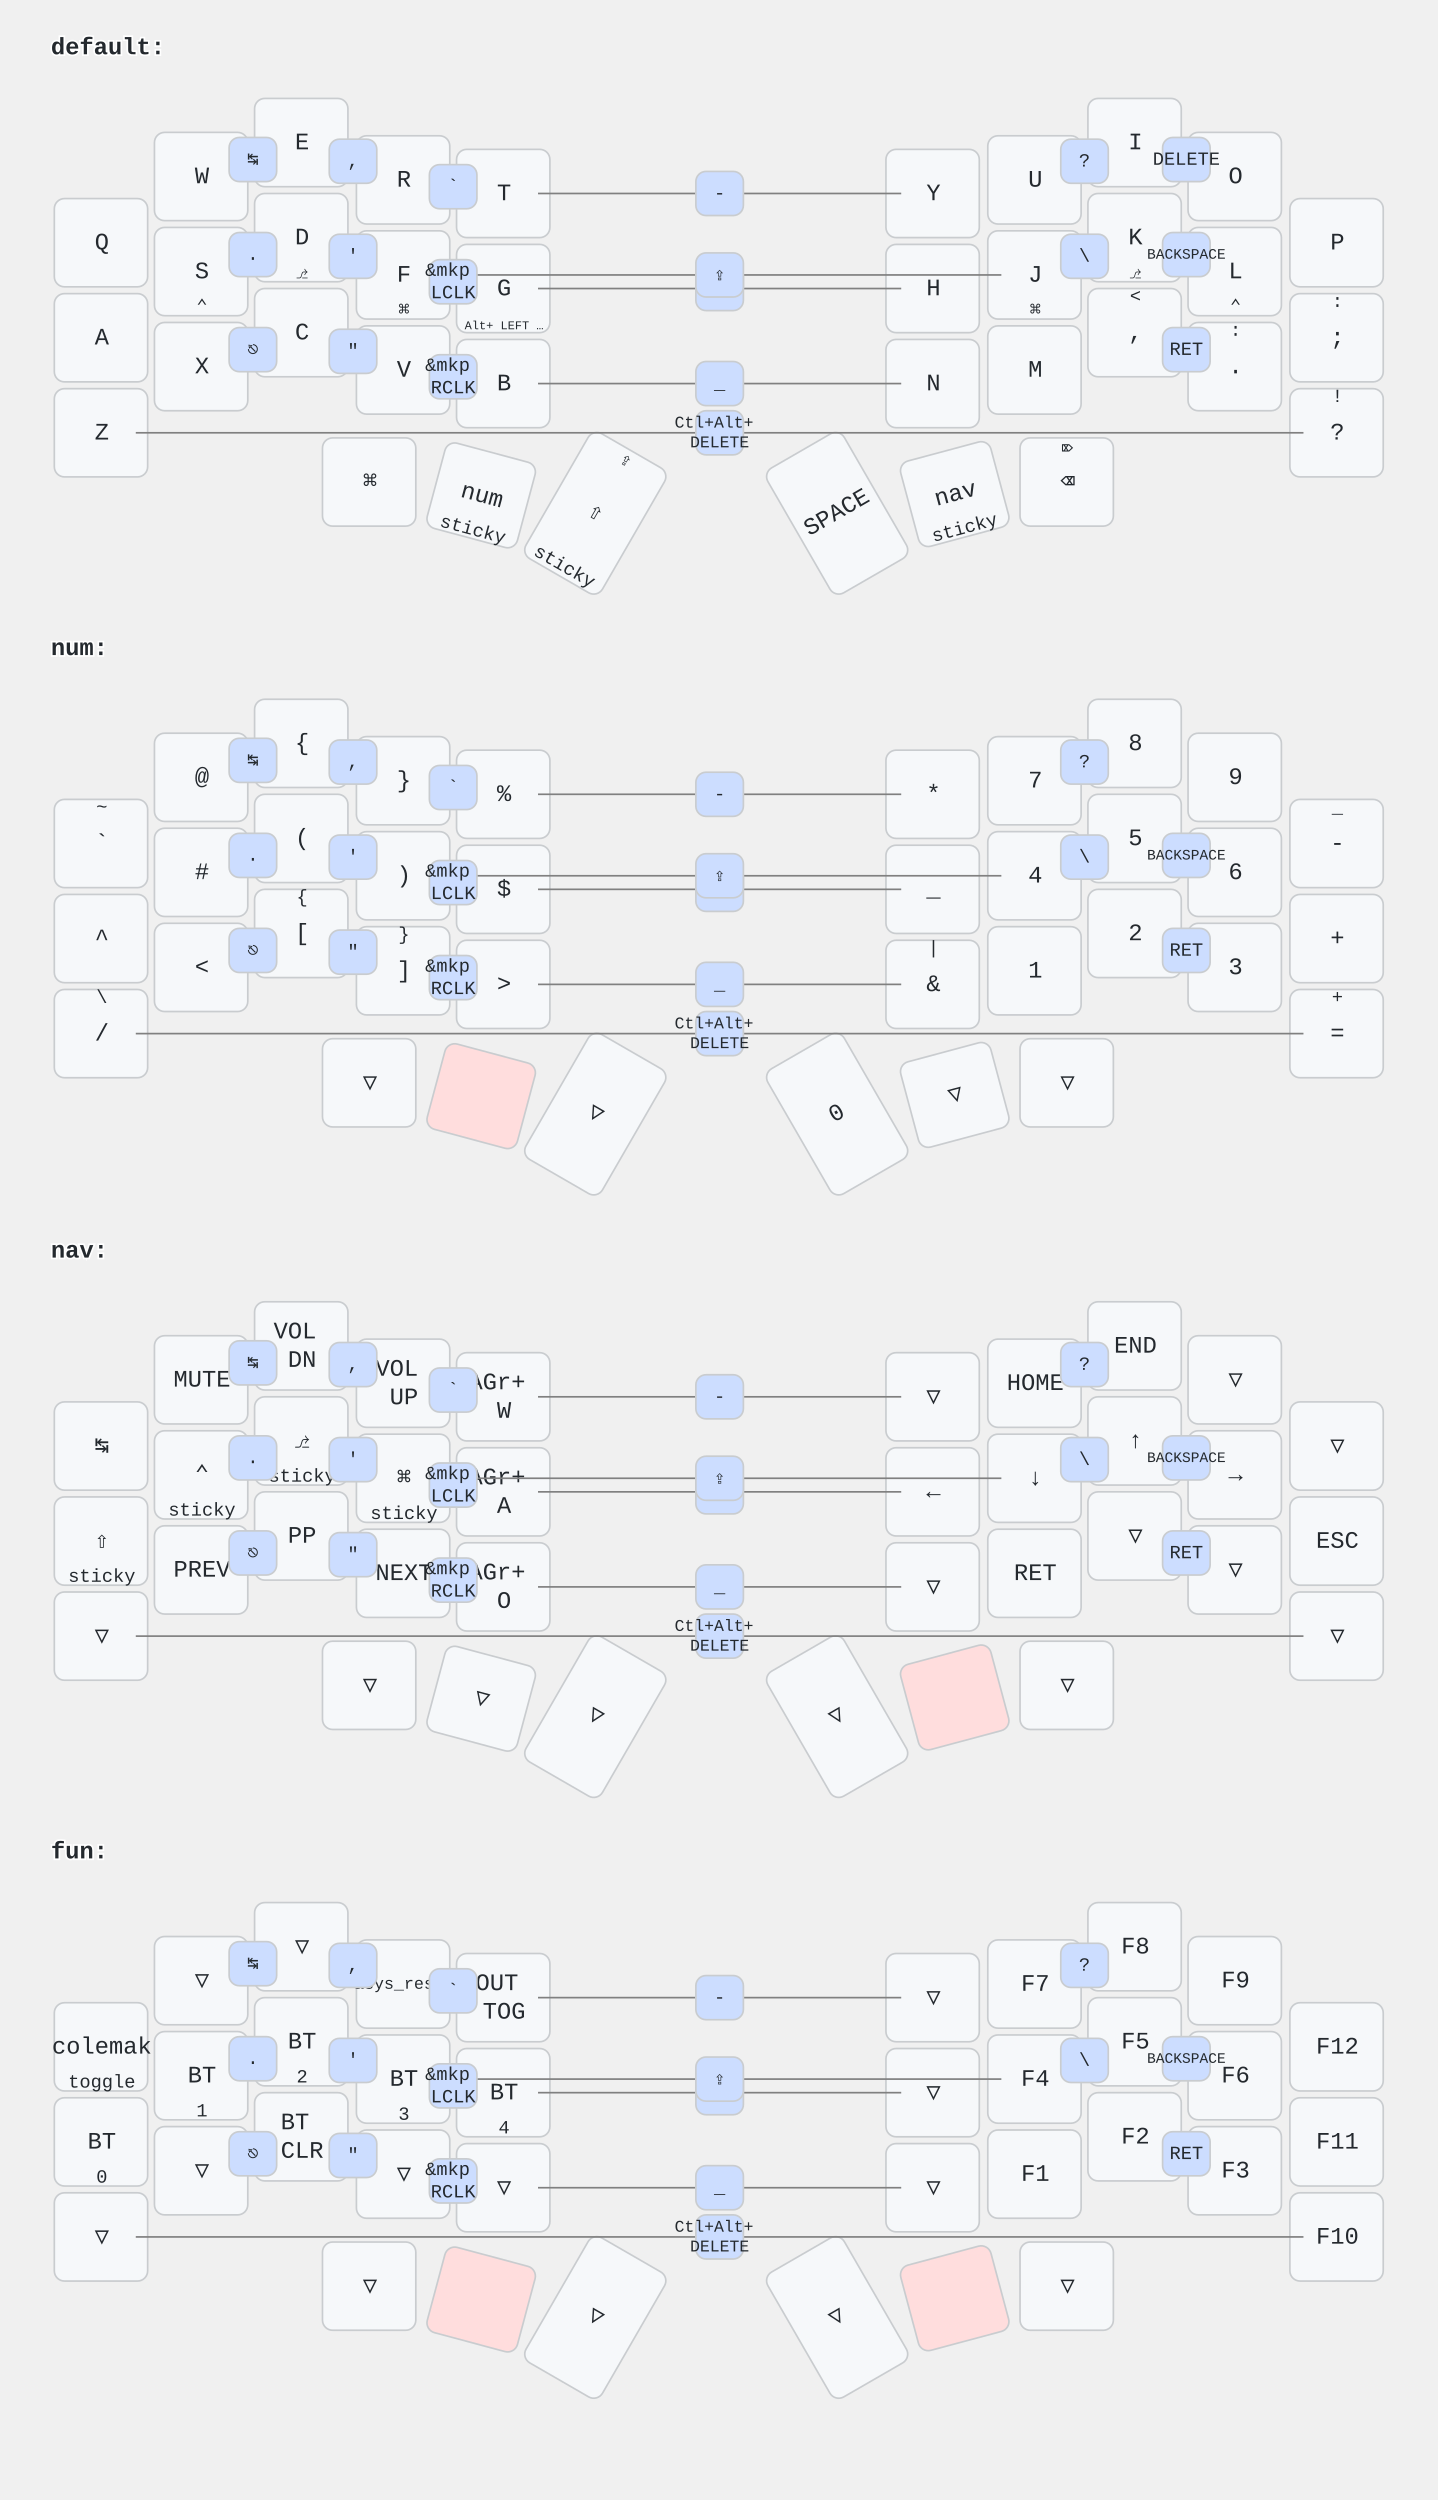
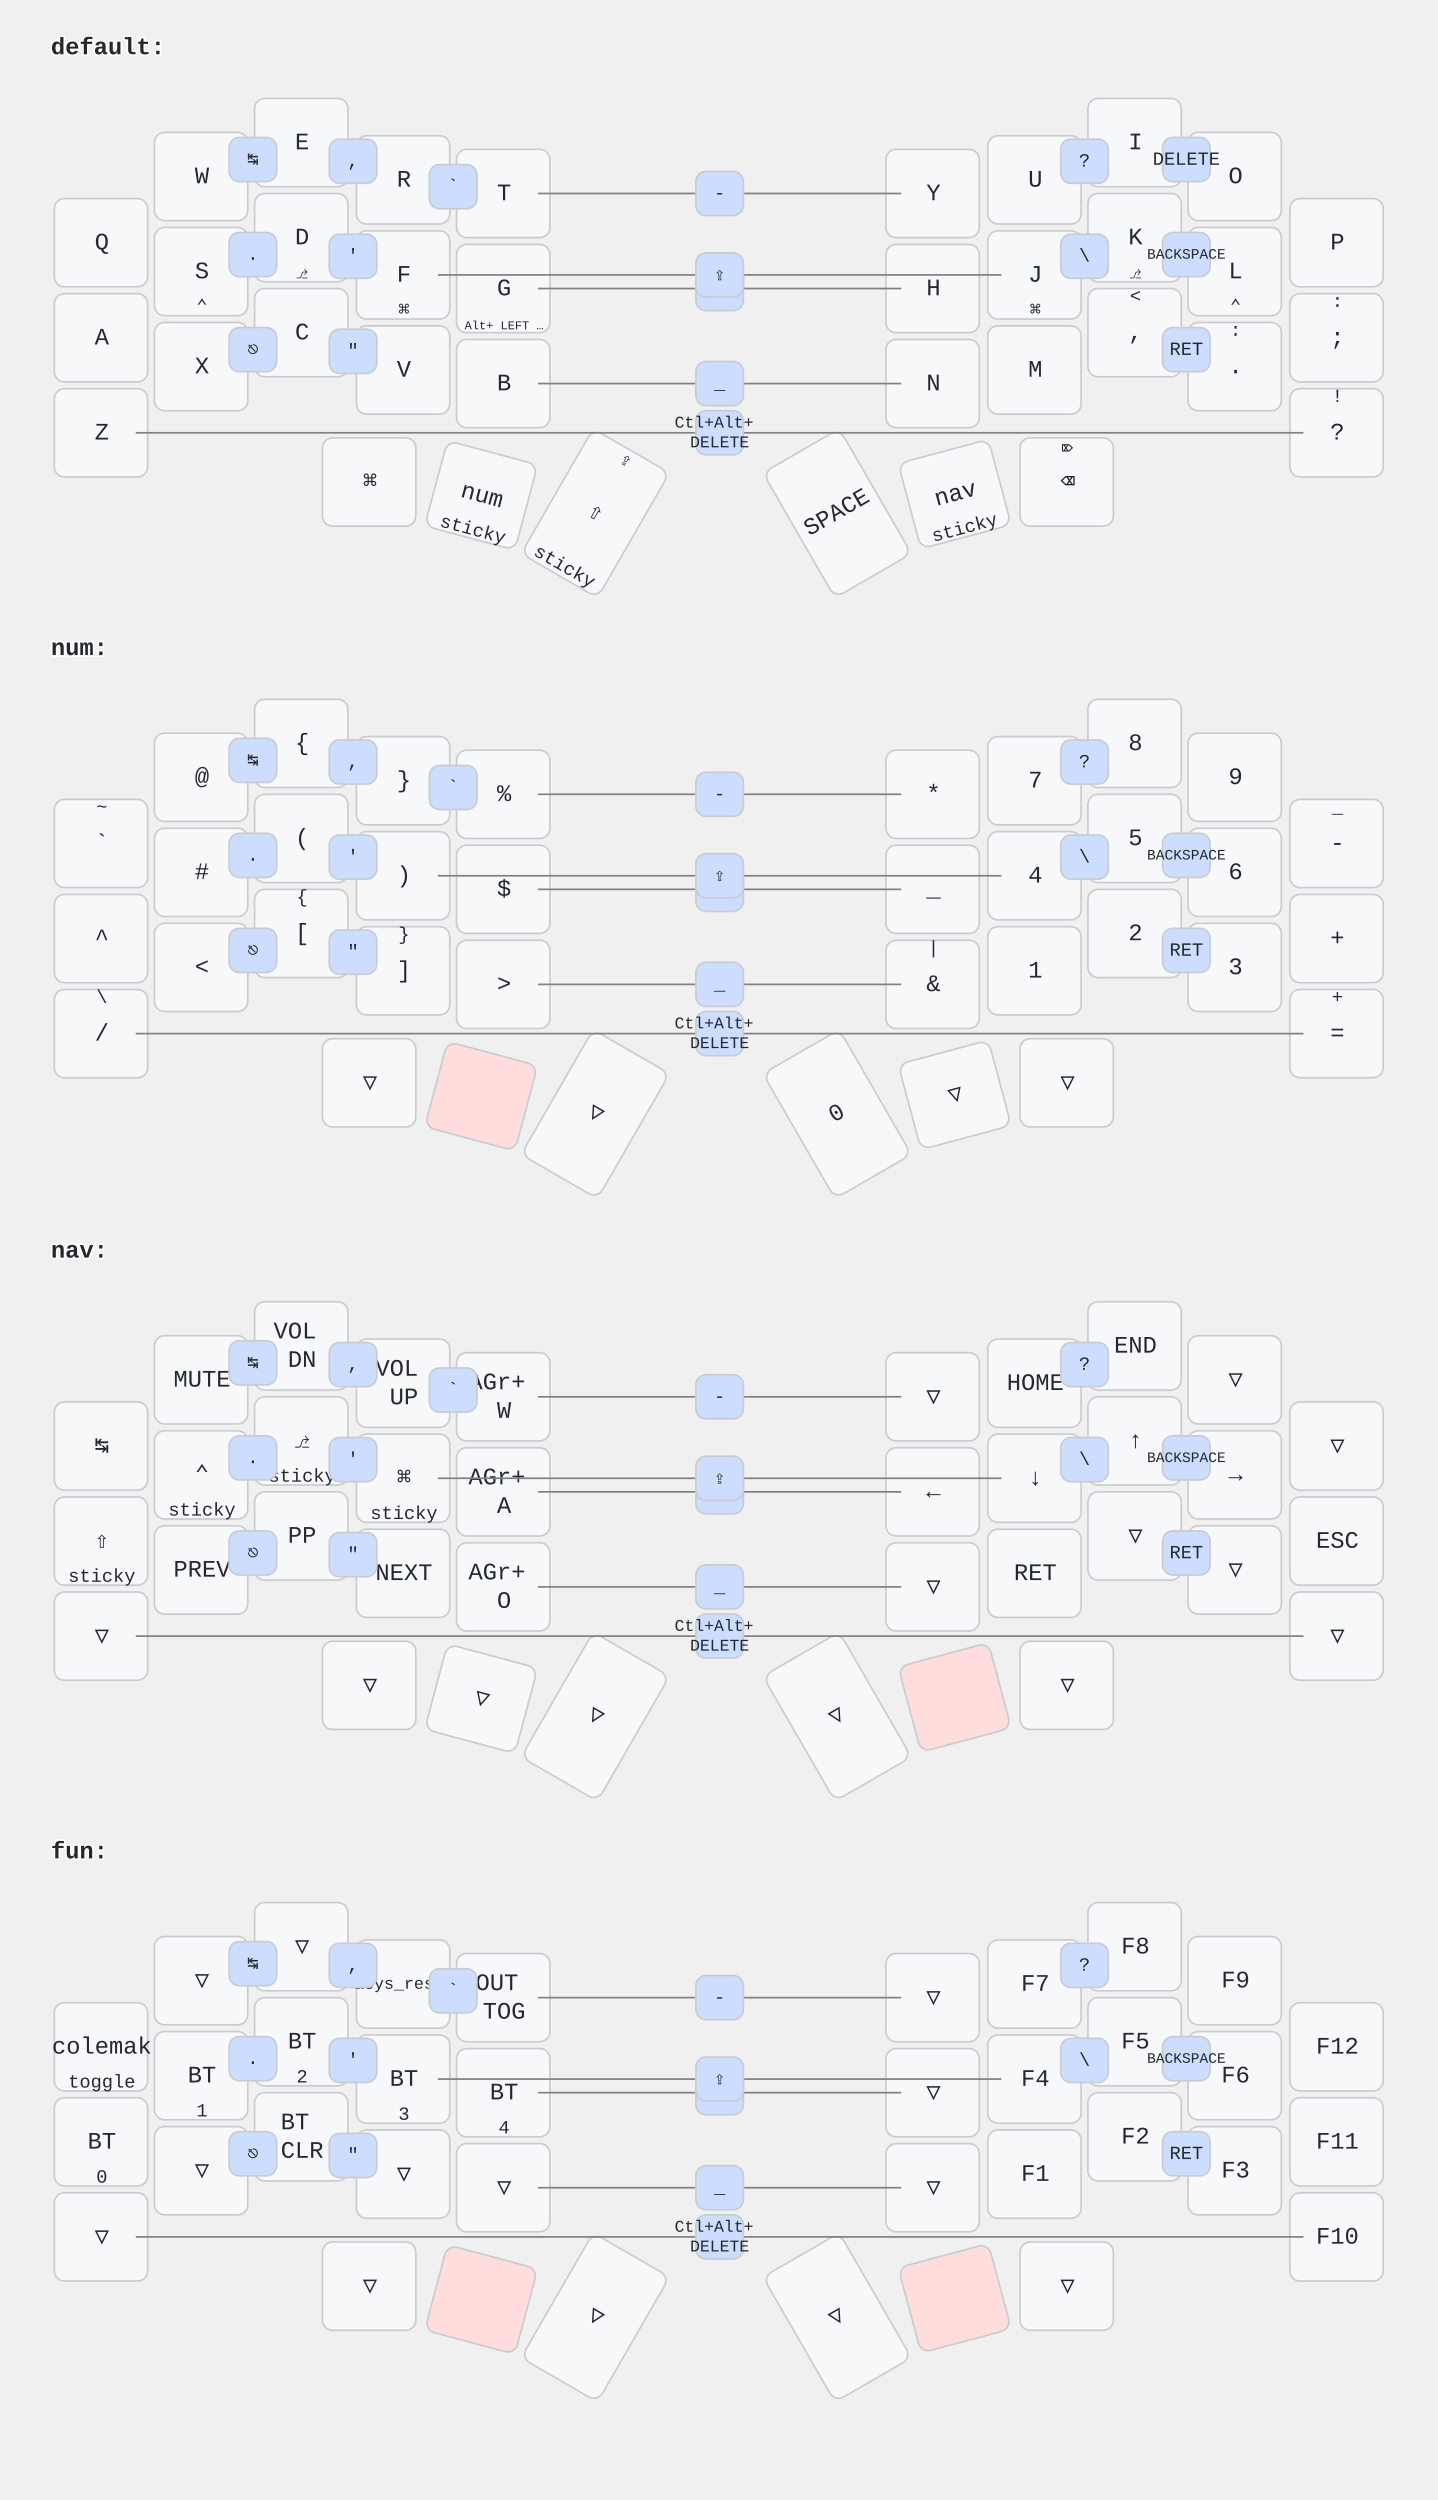
<svg xmlns="http://www.w3.org/2000/svg" width="847" height="1473" viewBox="0 0 847 1473" class="keymap">
  <style>/* font and background color specifications */
svg {
    font-family: SFMono-Regular,Consolas,Liberation Mono,Menlo,monospace;
    font-size: 14px;
    font-kerning: normal;
    text-rendering: optimizeLegibility;
    fill: #24292e;
}

/* default key styling */
rect {
    fill: #f6f8fa;
    stroke: #c9cccf;
    stroke-width: 1;
}

/* color accent for combo boxes */
rect.combo {
    fill: #cdf;
}

/* color accent for held keys */
rect.held, rect.combo.held {
    fill: #fdd;
}

/* color accent for ghost (optional) keys */
rect.ghost, rect.combo.ghost {
    fill: #ddd;
}

text {
    text-anchor: middle;
    dominant-baseline: middle;
}

/* styling for layer labels */
text.label {
    font-weight: bold;
    text-anchor: start;
    stroke: white;
    stroke-width: 2;
    paint-order: stroke;
}

/* styling for combo tap, and key hold/shifted label text */
text.combo, text.hold, text.shifted {
    font-size: 11px;
}

text.hold {
    text-anchor: middle;
    dominant-baseline: auto;
}

text.shifted {
    text-anchor: middle;
    dominant-baseline: hanging;
}

/* styling for hold/shifted label text in combo box */
text.combo.hold, text.combo.shifted {
    font-size: 8px;
}

/* styling for combo dendrons */
path {
    stroke-width: 1;
    stroke: gray;
    fill: none;
}
</style>
  <g transform="translate(30, 0)" class="layer-default">
    <text x="0" y="28" class="label">default:</text>
    <g transform="translate(0, 56)">
      <g transform="translate(30, 87)" class="key keypos-0">
        <rect rx="6" ry="6" x="-28" y="-26" width="55" height="52" class="key" />
        <text x="0" y="0" class="key tap">Q</text>
      </g>
      <g transform="translate(89, 48)" class="key keypos-1">
        <rect rx="6" ry="6" x="-28" y="-26" width="55" height="52" class="key" />
        <text x="0" y="0" class="key tap">W</text>
      </g>
      <g transform="translate(148, 28)" class="key keypos-2">
        <rect rx="6" ry="6" x="-28" y="-26" width="55" height="52" class="key" />
        <text x="0" y="0" class="key tap">E</text>
      </g>
      <g transform="translate(208, 50)" class="key keypos-3">
        <rect rx="6" ry="6" x="-28" y="-26" width="55" height="52" class="key" />
        <text x="0" y="0" class="key tap">R</text>
      </g>
      <g transform="translate(267, 58)" class="key keypos-4">
        <rect rx="6" ry="6" x="-28" y="-26" width="55" height="52" class="key" />
        <text x="0" y="0" class="key tap">T</text>
      </g>
      <g transform="translate(520, 58)" class="key keypos-5">
        <rect rx="6" ry="6" x="-28" y="-26" width="55" height="52" class="key" />
        <text x="0" y="0" class="key tap">Y</text>
      </g>
      <g transform="translate(580, 50)" class="key keypos-6">
        <rect rx="6" ry="6" x="-28" y="-26" width="55" height="52" class="key" />
        <text x="0" y="0" class="key tap">U</text>
      </g>
      <g transform="translate(639, 28)" class="key keypos-7">
        <rect rx="6" ry="6" x="-28" y="-26" width="55" height="52" class="key" />
        <text x="0" y="0" class="key tap">I</text>
      </g>
      <g transform="translate(698, 48)" class="key keypos-8">
        <rect rx="6" ry="6" x="-28" y="-26" width="55" height="52" class="key" />
        <text x="0" y="0" class="key tap">O</text>
      </g>
      <g transform="translate(758, 87)" class="key keypos-9">
        <rect rx="6" ry="6" x="-28" y="-26" width="55" height="52" class="key" />
        <text x="0" y="0" class="key tap">P</text>
      </g>
      <g transform="translate(30, 143)" class="key keypos-10">
        <rect rx="6" ry="6" x="-28" y="-26" width="55" height="52" class="key" />
        <text x="0" y="0" class="key tap">A</text>
      </g>
      <g transform="translate(89, 104)" class="key keypos-11">
        <rect rx="6" ry="6" x="-28" y="-26" width="55" height="52" class="key" />
        <text x="0" y="0" class="key tap">S</text>
        <text x="0" y="24" class="key hold">⌃</text>
      </g>
      <g transform="translate(148, 84)" class="key keypos-12">
        <rect rx="6" ry="6" x="-28" y="-26" width="55" height="52" class="key" />
        <text x="0" y="0" class="key tap">D</text>
        <text x="0" y="24" class="key hold">⎇</text>
      </g>
      <g transform="translate(208, 106)" class="key keypos-13">
        <rect rx="6" ry="6" x="-28" y="-26" width="55" height="52" class="key" />
        <text x="0" y="0" class="key tap">F</text>
        <text x="0" y="24" class="key hold">⌘</text>
      </g>
      <g transform="translate(267, 114)" class="key keypos-14">
        <rect rx="6" ry="6" x="-28" y="-26" width="55" height="52" class="key" />
        <text x="0" y="0" class="key tap">G</text>
        <text x="0" y="24" class="key hold">
          <tspan style="font-size: 64%">Alt+ LEFT …</tspan>
        </text>
      </g>
      <g transform="translate(520, 114)" class="key keypos-15">
        <rect rx="6" ry="6" x="-28" y="-26" width="55" height="52" class="key" />
        <text x="0" y="0" class="key tap">H</text>
      </g>
      <g transform="translate(580, 106)" class="key keypos-16">
        <rect rx="6" ry="6" x="-28" y="-26" width="55" height="52" class="key" />
        <text x="0" y="0" class="key tap">J</text>
        <text x="0" y="24" class="key hold">⌘</text>
      </g>
      <g transform="translate(639, 84)" class="key keypos-17">
        <rect rx="6" ry="6" x="-28" y="-26" width="55" height="52" class="key" />
        <text x="0" y="0" class="key tap">K</text>
        <text x="0" y="24" class="key hold">⎇</text>
      </g>
      <g transform="translate(698, 104)" class="key keypos-18">
        <rect rx="6" ry="6" x="-28" y="-26" width="55" height="52" class="key" />
        <text x="0" y="0" class="key tap">L</text>
        <text x="0" y="24" class="key hold">⌃</text>
      </g>
      <g transform="translate(758, 143)" class="key keypos-19">
        <rect rx="6" ry="6" x="-28" y="-26" width="55" height="52" class="key" />
        <text x="0" y="0" class="key tap">;</text>
        <text x="0" y="-24" class="key shifted">:</text>
      </g>
      <g transform="translate(30, 199)" class="key keypos-20">
        <rect rx="6" ry="6" x="-28" y="-26" width="55" height="52" class="key" />
        <text x="0" y="0" class="key tap">Z</text>
      </g>
      <g transform="translate(89, 160)" class="key keypos-21">
        <rect rx="6" ry="6" x="-28" y="-26" width="55" height="52" class="key" />
        <text x="0" y="0" class="key tap">X</text>
      </g>
      <g transform="translate(148, 140)" class="key keypos-22">
        <rect rx="6" ry="6" x="-28" y="-26" width="55" height="52" class="key" />
        <text x="0" y="0" class="key tap">C</text>
      </g>
      <g transform="translate(208, 162)" class="key keypos-23">
        <rect rx="6" ry="6" x="-28" y="-26" width="55" height="52" class="key" />
        <text x="0" y="0" class="key tap">V</text>
      </g>
      <g transform="translate(267, 170)" class="key keypos-24">
        <rect rx="6" ry="6" x="-28" y="-26" width="55" height="52" class="key" />
        <text x="0" y="0" class="key tap">B</text>
      </g>
      <g transform="translate(520, 170)" class="key keypos-25">
        <rect rx="6" ry="6" x="-28" y="-26" width="55" height="52" class="key" />
        <text x="0" y="0" class="key tap">N</text>
      </g>
      <g transform="translate(580, 162)" class="key keypos-26">
        <rect rx="6" ry="6" x="-28" y="-26" width="55" height="52" class="key" />
        <text x="0" y="0" class="key tap">M</text>
      </g>
      <g transform="translate(639, 140)" class="key keypos-27">
        <rect rx="6" ry="6" x="-28" y="-26" width="55" height="52" class="key" />
        <text x="0" y="0" class="key tap">,</text>
        <text x="0" y="-24" class="key shifted">&lt;</text>
      </g>
      <g transform="translate(698, 160)" class="key keypos-28">
        <rect rx="6" ry="6" x="-28" y="-26" width="55" height="52" class="key" />
        <text x="0" y="0" class="key tap">.</text>
        <text x="0" y="-24" class="key shifted">:</text>
      </g>
      <g transform="translate(758, 199)" class="key keypos-29">
        <rect rx="6" ry="6" x="-28" y="-26" width="55" height="52" class="key" />
        <text x="0" y="0" class="key tap">?</text>
        <text x="0" y="-24" class="key shifted">!</text>
      </g>
      <g transform="translate(188, 228)" class="key keypos-30">
        <rect rx="6" ry="6" x="-28" y="-26" width="55" height="52" class="key" />
        <text x="0" y="0" class="key tap">⌘</text>
      </g>
      <g transform="translate(254, 236) rotate(15.0)" class="key keypos-31">
        <rect rx="6" ry="6" x="-28" y="-26" width="55" height="52" class="key" />
        <text x="0" y="0" class="key tap">num</text>
        <text x="0" y="24" class="key hold">sticky</text>
      </g>
      <g transform="translate(321, 246) rotate(30.0)" class="key keypos-32">
        <rect rx="6" ry="6" x="-26" y="-42" width="52" height="85" class="key" />
        <text x="0" y="0" class="key tap">⇧</text>
        <text x="0" y="40" class="key hold">sticky</text>
        <text x="0" y="-40" class="key shifted">⇪</text>
      </g>
      <g transform="translate(463, 246) rotate(-30.0)" class="key keypos-33">
        <rect rx="6" ry="6" x="-26" y="-42" width="52" height="85" class="key" />
        <text x="0" y="0" class="key tap">SPACE</text>
      </g>
      <g transform="translate(533, 235) rotate(-15.0)" class="key keypos-34">
        <rect rx="6" ry="6" x="-28" y="-26" width="55" height="52" class="key" />
        <text x="0" y="0" class="key tap">nav</text>
        <text x="0" y="24" class="key hold">sticky</text>
      </g>
      <g transform="translate(599, 228)" class="key keypos-35">
        <rect rx="6" ry="6" x="-28" y="-26" width="55" height="52" class="key" />
        <text x="0" y="0" class="key tap">⌫</text>
        <text x="0" y="-24" class="key shifted">⌦</text>
      </g>
      <g class="combo combopos-0">
        <rect rx="6" ry="6" x="655" y="137" width="28" height="26" class="combo" />
        <text x="669" y="150" class="combo tap">RET</text>
      </g>
      <g class="combo combopos-1">
        <rect rx="6" ry="6" x="655" y="81" width="28" height="26" class="combo" />
        <text x="669" y="94" class="combo tap">
          <tspan style="font-size: 78%">BACKSPACE</tspan>
        </text>
      </g>
      <g class="combo combopos-2">
        <rect rx="6" ry="6" x="655" y="25" width="28" height="26" class="combo" />
        <text x="669" y="38" class="combo tap">DELETE</text>
      </g>
      <g class="combo combopos-3">
        <rect rx="6" ry="6" x="105" y="137" width="28" height="26" class="combo" />
        <text x="119" y="150" class="combo tap">⎋</text>
      </g>
      <g class="combo combopos-4">
        <rect rx="6" ry="6" x="595" y="26" width="28" height="26" class="combo" />
        <text x="609" y="39" class="combo tap">?</text>
      </g>
      <g class="combo combopos-5">
        <rect rx="6" ry="6" x="164" y="26" width="28" height="26" class="combo" />
        <text x="178" y="39" class="combo tap">,</text>
      </g>
      <g class="combo combopos-6">
        <rect rx="6" ry="6" x="164" y="82" width="28" height="26" class="combo" />
        <text x="178" y="95" class="combo tap">'</text>
      </g>
      <g class="combo combopos-7">
        <rect rx="6" ry="6" x="164" y="138" width="28" height="26" class="combo" />
        <text x="178" y="151" class="combo tap">"</text>
      </g>
      <g class="combo combopos-8">
        <rect rx="6" ry="6" x="595" y="82" width="28" height="26" class="combo" />
        <text x="609" y="95" class="combo tap">\</text>
      </g>
      <g class="combo combopos-9">
        <path d="M394,199 l-344,0" class="combo" />
        <path d="M394,199 l344,0" class="combo" />
        <rect rx="6" ry="6" x="380" y="186" width="28" height="26" class="combo" />
        <text x="394" y="199" class="combo tap">
          <tspan x="394" dy="-0.6em" style="font-size: 88%">Ctl+Alt+</tspan>
          <tspan x="394" dy="1.2em" style="font-size: 88%">DELETE</tspan>
        </text>
      </g>
      <g class="combo combopos-10">
        <path d="M394,58 l-107,0" class="combo" />
        <path d="M394,58 l107,0" class="combo" />
        <rect rx="6" ry="6" x="380" y="45" width="28" height="26" class="combo" />
        <text x="394" y="58" class="combo tap">-</text>
      </g>
      <g class="combo combopos-11">
        <path d="M394,114 l-107,0" class="combo" />
        <path d="M394,114 l107,0" class="combo" />
        <rect rx="6" ry="6" x="380" y="101" width="28" height="26" class="combo" />
        <text x="394" y="114" class="combo tap">=</text>
      </g>
      <g class="combo combopos-12">
        <path d="M394,170 l-107,0" class="combo" />
        <path d="M394,170 l107,0" class="combo" />
        <rect rx="6" ry="6" x="380" y="157" width="28" height="26" class="combo" />
        <text x="394" y="170" class="combo tap">_</text>
      </g>
      <g class="combo combopos-13">
        <path d="M394,106 l-166,0" class="combo" />
        <path d="M394,106 l166,0" class="combo" />
        <rect rx="6" ry="6" x="380" y="93" width="28" height="26" class="combo" />
        <text x="394" y="106" class="combo tap">⇪</text>
      </g>
      <g class="combo combopos-14">
        <rect rx="6" ry="6" x="105" y="25" width="28" height="26" class="combo" />
        <text x="119" y="38" class="combo tap">↹</text>
      </g>
      <g class="combo combopos-15">
        <rect rx="6" ry="6" x="105" y="81" width="28" height="26" class="combo" />
        <text x="119" y="94" class="combo tap">.</text>
      </g>
      <g class="combo combopos-16">
        <rect rx="6" ry="6" x="223" y="41" width="28" height="26" class="combo" />
        <text x="237" y="54" class="combo tap">`</text>
      </g>
-       <g class="combo combopos-17">
-         <rect rx="6" ry="6" x="223" y="97" width="28" height="26" class="combo" />
-         <text x="237" y="110" class="combo tap">
-           <tspan x="237" dy="-0.6em">&amp;mkp</tspan>
-           <tspan x="237" dy="1.2em">LCLK</tspan>
-         </text>
-       </g>
-       <g class="combo combopos-18">
-         <rect rx="6" ry="6" x="223" y="153" width="28" height="26" class="combo" />
-         <text x="237" y="166" class="combo tap">
-           <tspan x="237" dy="-0.6em">&amp;mkp</tspan>
-           <tspan x="237" dy="1.2em">RCLK</tspan>
-         </text>
-       </g>
    </g>
  </g>
  <g transform="translate(30, 354)" class="layer-num">
    <text x="0" y="28" class="label">num:</text>
    <g transform="translate(0, 56)">
      <g transform="translate(30, 87)" class="key keypos-0">
        <rect rx="6" ry="6" x="-28" y="-26" width="55" height="52" class="key" />
        <text x="0" y="0" class="key tap">`</text>
        <text x="0" y="-24" class="key shifted">~</text>
      </g>
      <g transform="translate(89, 48)" class="key keypos-1">
        <rect rx="6" ry="6" x="-28" y="-26" width="55" height="52" class="key" />
        <text x="0" y="0" class="key tap">@</text>
      </g>
      <g transform="translate(148, 28)" class="key keypos-2">
        <rect rx="6" ry="6" x="-28" y="-26" width="55" height="52" class="key" />
        <text x="0" y="0" class="key tap">{</text>
      </g>
      <g transform="translate(208, 50)" class="key keypos-3">
        <rect rx="6" ry="6" x="-28" y="-26" width="55" height="52" class="key" />
        <text x="0" y="0" class="key tap">}</text>
      </g>
      <g transform="translate(267, 58)" class="key keypos-4">
        <rect rx="6" ry="6" x="-28" y="-26" width="55" height="52" class="key" />
        <text x="0" y="0" class="key tap">%</text>
      </g>
      <g transform="translate(520, 58)" class="key keypos-5">
        <rect rx="6" ry="6" x="-28" y="-26" width="55" height="52" class="key" />
        <text x="0" y="0" class="key tap">*</text>
      </g>
      <g transform="translate(580, 50)" class="key keypos-6">
        <rect rx="6" ry="6" x="-28" y="-26" width="55" height="52" class="key" />
        <text x="0" y="0" class="key tap">7</text>
      </g>
      <g transform="translate(639, 28)" class="key keypos-7">
        <rect rx="6" ry="6" x="-28" y="-26" width="55" height="52" class="key" />
        <text x="0" y="0" class="key tap">8</text>
      </g>
      <g transform="translate(698, 48)" class="key keypos-8">
        <rect rx="6" ry="6" x="-28" y="-26" width="55" height="52" class="key" />
        <text x="0" y="0" class="key tap">9</text>
      </g>
      <g transform="translate(758, 87)" class="key keypos-9">
        <rect rx="6" ry="6" x="-28" y="-26" width="55" height="52" class="key" />
        <text x="0" y="0" class="key tap">-</text>
        <text x="0" y="-24" class="key shifted">_</text>
      </g>
      <g transform="translate(30, 143)" class="key keypos-10">
        <rect rx="6" ry="6" x="-28" y="-26" width="55" height="52" class="key" />
        <text x="0" y="0" class="key tap">^</text>
      </g>
      <g transform="translate(89, 104)" class="key keypos-11">
        <rect rx="6" ry="6" x="-28" y="-26" width="55" height="52" class="key" />
        <text x="0" y="0" class="key tap">#</text>
      </g>
      <g transform="translate(148, 84)" class="key keypos-12">
        <rect rx="6" ry="6" x="-28" y="-26" width="55" height="52" class="key" />
        <text x="0" y="0" class="key tap">(</text>
      </g>
      <g transform="translate(208, 106)" class="key keypos-13">
        <rect rx="6" ry="6" x="-28" y="-26" width="55" height="52" class="key" />
        <text x="0" y="0" class="key tap">)</text>
      </g>
      <g transform="translate(267, 114)" class="key keypos-14">
        <rect rx="6" ry="6" x="-28" y="-26" width="55" height="52" class="key" />
        <text x="0" y="0" class="key tap">$</text>
      </g>
      <g transform="translate(520, 114)" class="key keypos-15">
        <rect rx="6" ry="6" x="-28" y="-26" width="55" height="52" class="key" />
        <text x="0" y="0" class="key tap">_</text>
      </g>
      <g transform="translate(580, 106)" class="key keypos-16">
        <rect rx="6" ry="6" x="-28" y="-26" width="55" height="52" class="key" />
        <text x="0" y="0" class="key tap">4</text>
      </g>
      <g transform="translate(639, 84)" class="key keypos-17">
        <rect rx="6" ry="6" x="-28" y="-26" width="55" height="52" class="key" />
        <text x="0" y="0" class="key tap">5</text>
      </g>
      <g transform="translate(698, 104)" class="key keypos-18">
        <rect rx="6" ry="6" x="-28" y="-26" width="55" height="52" class="key" />
        <text x="0" y="0" class="key tap">6</text>
      </g>
      <g transform="translate(758, 143)" class="key keypos-19">
        <rect rx="6" ry="6" x="-28" y="-26" width="55" height="52" class="key" />
        <text x="0" y="0" class="key tap">+</text>
      </g>
      <g transform="translate(30, 199)" class="key keypos-20">
        <rect rx="6" ry="6" x="-28" y="-26" width="55" height="52" class="key" />
        <text x="0" y="0" class="key tap">/</text>
        <text x="0" y="-24" class="key shifted">\</text>
      </g>
      <g transform="translate(89, 160)" class="key keypos-21">
        <rect rx="6" ry="6" x="-28" y="-26" width="55" height="52" class="key" />
        <text x="0" y="0" class="key tap">&lt;</text>
      </g>
      <g transform="translate(148, 140)" class="key keypos-22">
        <rect rx="6" ry="6" x="-28" y="-26" width="55" height="52" class="key" />
        <text x="0" y="0" class="key tap">[</text>
        <text x="0" y="-24" class="key shifted">{</text>
      </g>
      <g transform="translate(208, 162)" class="key keypos-23">
        <rect rx="6" ry="6" x="-28" y="-26" width="55" height="52" class="key" />
        <text x="0" y="0" class="key tap">]</text>
        <text x="0" y="-24" class="key shifted">}</text>
      </g>
      <g transform="translate(267, 170)" class="key keypos-24">
        <rect rx="6" ry="6" x="-28" y="-26" width="55" height="52" class="key" />
        <text x="0" y="0" class="key tap">&gt;</text>
      </g>
      <g transform="translate(520, 170)" class="key keypos-25">
        <rect rx="6" ry="6" x="-28" y="-26" width="55" height="52" class="key" />
        <text x="0" y="0" class="key tap">&amp;</text>
        <text x="0" y="-24" class="key shifted">|</text>
      </g>
      <g transform="translate(580, 162)" class="key keypos-26">
        <rect rx="6" ry="6" x="-28" y="-26" width="55" height="52" class="key" />
        <text x="0" y="0" class="key tap">1</text>
      </g>
      <g transform="translate(639, 140)" class="key keypos-27">
        <rect rx="6" ry="6" x="-28" y="-26" width="55" height="52" class="key" />
        <text x="0" y="0" class="key tap">2</text>
      </g>
      <g transform="translate(698, 160)" class="key keypos-28">
        <rect rx="6" ry="6" x="-28" y="-26" width="55" height="52" class="key" />
        <text x="0" y="0" class="key tap">3</text>
      </g>
      <g transform="translate(758, 199)" class="key keypos-29">
        <rect rx="6" ry="6" x="-28" y="-26" width="55" height="52" class="key" />
        <text x="0" y="0" class="key tap">=</text>
        <text x="0" y="-24" class="key shifted">+</text>
      </g>
      <g transform="translate(188, 228)" class="key trans keypos-30">
        <rect rx="6" ry="6" x="-28" y="-26" width="55" height="52" class="key trans" />
        <text x="0" y="0" class="key trans tap">▽</text>
      </g>
      <g transform="translate(254, 236) rotate(15.0)" class="key held keypos-31">
        <rect rx="6" ry="6" x="-28" y="-26" width="55" height="52" class="key held" />
      </g>
      <g transform="translate(321, 246) rotate(30.0)" class="key trans keypos-32">
        <rect rx="6" ry="6" x="-26" y="-42" width="52" height="85" class="key trans" />
        <text x="0" y="0" class="key trans tap">▽</text>
      </g>
      <g transform="translate(463, 246) rotate(-30.0)" class="key keypos-33">
        <rect rx="6" ry="6" x="-26" y="-42" width="52" height="85" class="key" />
        <text x="0" y="0" class="key tap">0</text>
      </g>
      <g transform="translate(533, 235) rotate(-15.0)" class="key trans keypos-34">
        <rect rx="6" ry="6" x="-28" y="-26" width="55" height="52" class="key trans" />
        <text x="0" y="0" class="key trans tap">▽</text>
      </g>
      <g transform="translate(599, 228)" class="key trans keypos-35">
        <rect rx="6" ry="6" x="-28" y="-26" width="55" height="52" class="key trans" />
        <text x="0" y="0" class="key trans tap">▽</text>
      </g>
      <g class="combo combopos-0">
        <rect rx="6" ry="6" x="655" y="137" width="28" height="26" class="combo" />
        <text x="669" y="150" class="combo tap">RET</text>
      </g>
      <g class="combo combopos-1">
        <rect rx="6" ry="6" x="655" y="81" width="28" height="26" class="combo" />
        <text x="669" y="94" class="combo tap">
          <tspan style="font-size: 78%">BACKSPACE</tspan>
        </text>
      </g>
      <g class="combo combopos-2">
        <rect rx="6" ry="6" x="105" y="137" width="28" height="26" class="combo" />
        <text x="119" y="150" class="combo tap">⎋</text>
      </g>
      <g class="combo combopos-3">
        <rect rx="6" ry="6" x="595" y="26" width="28" height="26" class="combo" />
        <text x="609" y="39" class="combo tap">?</text>
      </g>
      <g class="combo combopos-4">
        <rect rx="6" ry="6" x="164" y="26" width="28" height="26" class="combo" />
        <text x="178" y="39" class="combo tap">,</text>
      </g>
      <g class="combo combopos-5">
        <rect rx="6" ry="6" x="164" y="82" width="28" height="26" class="combo" />
        <text x="178" y="95" class="combo tap">'</text>
      </g>
      <g class="combo combopos-6">
        <rect rx="6" ry="6" x="164" y="138" width="28" height="26" class="combo" />
        <text x="178" y="151" class="combo tap">"</text>
      </g>
      <g class="combo combopos-7">
        <rect rx="6" ry="6" x="595" y="82" width="28" height="26" class="combo" />
        <text x="609" y="95" class="combo tap">\</text>
      </g>
      <g class="combo combopos-8">
        <path d="M394,199 l-344,0" class="combo" />
        <path d="M394,199 l344,0" class="combo" />
        <rect rx="6" ry="6" x="380" y="186" width="28" height="26" class="combo" />
        <text x="394" y="199" class="combo tap">
          <tspan x="394" dy="-0.6em" style="font-size: 88%">Ctl+Alt+</tspan>
          <tspan x="394" dy="1.2em" style="font-size: 88%">DELETE</tspan>
        </text>
      </g>
      <g class="combo combopos-9">
        <path d="M394,58 l-107,0" class="combo" />
        <path d="M394,58 l107,0" class="combo" />
        <rect rx="6" ry="6" x="380" y="45" width="28" height="26" class="combo" />
        <text x="394" y="58" class="combo tap">-</text>
      </g>
      <g class="combo combopos-10">
        <path d="M394,114 l-107,0" class="combo" />
        <path d="M394,114 l107,0" class="combo" />
        <rect rx="6" ry="6" x="380" y="101" width="28" height="26" class="combo" />
        <text x="394" y="114" class="combo tap">=</text>
      </g>
      <g class="combo combopos-11">
        <path d="M394,170 l-107,0" class="combo" />
        <path d="M394,170 l107,0" class="combo" />
        <rect rx="6" ry="6" x="380" y="157" width="28" height="26" class="combo" />
        <text x="394" y="170" class="combo tap">_</text>
      </g>
      <g class="combo combopos-12">
        <path d="M394,106 l-166,0" class="combo" />
        <path d="M394,106 l166,0" class="combo" />
        <rect rx="6" ry="6" x="380" y="93" width="28" height="26" class="combo" />
        <text x="394" y="106" class="combo tap">⇪</text>
      </g>
      <g class="combo combopos-13">
        <rect rx="6" ry="6" x="105" y="25" width="28" height="26" class="combo" />
        <text x="119" y="38" class="combo tap">↹</text>
      </g>
      <g class="combo combopos-14">
        <rect rx="6" ry="6" x="105" y="81" width="28" height="26" class="combo" />
        <text x="119" y="94" class="combo tap">.</text>
      </g>
      <g class="combo combopos-15">
        <rect rx="6" ry="6" x="223" y="41" width="28" height="26" class="combo" />
        <text x="237" y="54" class="combo tap">`</text>
      </g>
-       <g class="combo combopos-16">
-         <rect rx="6" ry="6" x="223" y="97" width="28" height="26" class="combo" />
-         <text x="237" y="110" class="combo tap">
-           <tspan x="237" dy="-0.6em">&amp;mkp</tspan>
-           <tspan x="237" dy="1.2em">LCLK</tspan>
-         </text>
-       </g>
-       <g class="combo combopos-17">
-         <rect rx="6" ry="6" x="223" y="153" width="28" height="26" class="combo" />
-         <text x="237" y="166" class="combo tap">
-           <tspan x="237" dy="-0.6em">&amp;mkp</tspan>
-           <tspan x="237" dy="1.2em">RCLK</tspan>
-         </text>
-       </g>
    </g>
  </g>
  <g transform="translate(30, 709)" class="layer-nav">
    <text x="0" y="28" class="label">nav:</text>
    <g transform="translate(0, 56)">
      <g transform="translate(30, 87)" class="key keypos-0">
        <rect rx="6" ry="6" x="-28" y="-26" width="55" height="52" class="key" />
        <text x="0" y="0" class="key tap">↹</text>
      </g>
      <g transform="translate(89, 48)" class="key keypos-1">
        <rect rx="6" ry="6" x="-28" y="-26" width="55" height="52" class="key" />
        <text x="0" y="0" class="key tap">MUTE</text>
      </g>
      <g transform="translate(148, 28)" class="key keypos-2">
        <rect rx="6" ry="6" x="-28" y="-26" width="55" height="52" class="key" />
        <text x="0" y="0" class="key tap">
          <tspan x="0" dy="-0.6em">VOL</tspan>
          <tspan x="0" dy="1.2em">DN</tspan>
        </text>
      </g>
      <g transform="translate(208, 50)" class="key keypos-3">
        <rect rx="6" ry="6" x="-28" y="-26" width="55" height="52" class="key" />
        <text x="0" y="0" class="key tap">
          <tspan x="0" dy="-0.6em">VOL</tspan>
          <tspan x="0" dy="1.2em">UP</tspan>
        </text>
      </g>
      <g transform="translate(267, 58)" class="key keypos-4">
        <rect rx="6" ry="6" x="-28" y="-26" width="55" height="52" class="key" />
        <text x="0" y="0" class="key tap">
          <tspan x="0" dy="-0.6em">AGr+</tspan>
          <tspan x="0" dy="1.2em">W</tspan>
        </text>
      </g>
      <g transform="translate(520, 58)" class="key trans keypos-5">
        <rect rx="6" ry="6" x="-28" y="-26" width="55" height="52" class="key trans" />
        <text x="0" y="0" class="key trans tap">▽</text>
      </g>
      <g transform="translate(580, 50)" class="key keypos-6">
        <rect rx="6" ry="6" x="-28" y="-26" width="55" height="52" class="key" />
        <text x="0" y="0" class="key tap">HOME</text>
      </g>
      <g transform="translate(639, 28)" class="key keypos-7">
        <rect rx="6" ry="6" x="-28" y="-26" width="55" height="52" class="key" />
        <text x="0" y="0" class="key tap">END</text>
      </g>
      <g transform="translate(698, 48)" class="key trans keypos-8">
        <rect rx="6" ry="6" x="-28" y="-26" width="55" height="52" class="key trans" />
        <text x="0" y="0" class="key trans tap">▽</text>
      </g>
      <g transform="translate(758, 87)" class="key trans keypos-9">
        <rect rx="6" ry="6" x="-28" y="-26" width="55" height="52" class="key trans" />
        <text x="0" y="0" class="key trans tap">▽</text>
      </g>
      <g transform="translate(30, 143)" class="key keypos-10">
        <rect rx="6" ry="6" x="-28" y="-26" width="55" height="52" class="key" />
        <text x="0" y="0" class="key tap">⇧</text>
        <text x="0" y="24" class="key hold">sticky</text>
      </g>
      <g transform="translate(89, 104)" class="key keypos-11">
        <rect rx="6" ry="6" x="-28" y="-26" width="55" height="52" class="key" />
        <text x="0" y="0" class="key tap">⌃</text>
        <text x="0" y="24" class="key hold">sticky</text>
      </g>
      <g transform="translate(148, 84)" class="key keypos-12">
        <rect rx="6" ry="6" x="-28" y="-26" width="55" height="52" class="key" />
        <text x="0" y="0" class="key tap">⎇</text>
        <text x="0" y="24" class="key hold">sticky</text>
      </g>
      <g transform="translate(208, 106)" class="key keypos-13">
        <rect rx="6" ry="6" x="-28" y="-26" width="55" height="52" class="key" />
        <text x="0" y="0" class="key tap">⌘</text>
        <text x="0" y="24" class="key hold">sticky</text>
      </g>
      <g transform="translate(267, 114)" class="key keypos-14">
        <rect rx="6" ry="6" x="-28" y="-26" width="55" height="52" class="key" />
        <text x="0" y="0" class="key tap">
          <tspan x="0" dy="-0.6em">AGr+</tspan>
          <tspan x="0" dy="1.2em">A</tspan>
        </text>
      </g>
      <g transform="translate(520, 114)" class="key keypos-15">
        <rect rx="6" ry="6" x="-28" y="-26" width="55" height="52" class="key" />
        <text x="0" y="0" class="key tap">←</text>
      </g>
      <g transform="translate(580, 106)" class="key keypos-16">
        <rect rx="6" ry="6" x="-28" y="-26" width="55" height="52" class="key" />
        <text x="0" y="0" class="key tap">↓</text>
      </g>
      <g transform="translate(639, 84)" class="key keypos-17">
        <rect rx="6" ry="6" x="-28" y="-26" width="55" height="52" class="key" />
        <text x="0" y="0" class="key tap">↑</text>
      </g>
      <g transform="translate(698, 104)" class="key keypos-18">
        <rect rx="6" ry="6" x="-28" y="-26" width="55" height="52" class="key" />
        <text x="0" y="0" class="key tap">→</text>
      </g>
      <g transform="translate(758, 143)" class="key keypos-19">
        <rect rx="6" ry="6" x="-28" y="-26" width="55" height="52" class="key" />
        <text x="0" y="0" class="key tap">ESC</text>
      </g>
      <g transform="translate(30, 199)" class="key trans keypos-20">
        <rect rx="6" ry="6" x="-28" y="-26" width="55" height="52" class="key trans" />
        <text x="0" y="0" class="key trans tap">▽</text>
      </g>
      <g transform="translate(89, 160)" class="key keypos-21">
        <rect rx="6" ry="6" x="-28" y="-26" width="55" height="52" class="key" />
        <text x="0" y="0" class="key tap">PREV</text>
      </g>
      <g transform="translate(148, 140)" class="key keypos-22">
        <rect rx="6" ry="6" x="-28" y="-26" width="55" height="52" class="key" />
        <text x="0" y="0" class="key tap">PP</text>
      </g>
      <g transform="translate(208, 162)" class="key keypos-23">
        <rect rx="6" ry="6" x="-28" y="-26" width="55" height="52" class="key" />
        <text x="0" y="0" class="key tap">NEXT</text>
      </g>
      <g transform="translate(267, 170)" class="key keypos-24">
        <rect rx="6" ry="6" x="-28" y="-26" width="55" height="52" class="key" />
        <text x="0" y="0" class="key tap">
          <tspan x="0" dy="-0.6em">AGr+</tspan>
          <tspan x="0" dy="1.2em">O</tspan>
        </text>
      </g>
      <g transform="translate(520, 170)" class="key trans keypos-25">
        <rect rx="6" ry="6" x="-28" y="-26" width="55" height="52" class="key trans" />
        <text x="0" y="0" class="key trans tap">▽</text>
      </g>
      <g transform="translate(580, 162)" class="key keypos-26">
        <rect rx="6" ry="6" x="-28" y="-26" width="55" height="52" class="key" />
        <text x="0" y="0" class="key tap">RET</text>
      </g>
      <g transform="translate(639, 140)" class="key trans keypos-27">
        <rect rx="6" ry="6" x="-28" y="-26" width="55" height="52" class="key trans" />
        <text x="0" y="0" class="key trans tap">▽</text>
      </g>
      <g transform="translate(698, 160)" class="key trans keypos-28">
        <rect rx="6" ry="6" x="-28" y="-26" width="55" height="52" class="key trans" />
        <text x="0" y="0" class="key trans tap">▽</text>
      </g>
      <g transform="translate(758, 199)" class="key trans keypos-29">
        <rect rx="6" ry="6" x="-28" y="-26" width="55" height="52" class="key trans" />
        <text x="0" y="0" class="key trans tap">▽</text>
      </g>
      <g transform="translate(188, 228)" class="key trans keypos-30">
        <rect rx="6" ry="6" x="-28" y="-26" width="55" height="52" class="key trans" />
        <text x="0" y="0" class="key trans tap">▽</text>
      </g>
      <g transform="translate(254, 236) rotate(15.0)" class="key trans keypos-31">
        <rect rx="6" ry="6" x="-28" y="-26" width="55" height="52" class="key trans" />
        <text x="0" y="0" class="key trans tap">▽</text>
      </g>
      <g transform="translate(321, 246) rotate(30.0)" class="key trans keypos-32">
        <rect rx="6" ry="6" x="-26" y="-42" width="52" height="85" class="key trans" />
        <text x="0" y="0" class="key trans tap">▽</text>
      </g>
      <g transform="translate(463, 246) rotate(-30.0)" class="key trans keypos-33">
        <rect rx="6" ry="6" x="-26" y="-42" width="52" height="85" class="key trans" />
        <text x="0" y="0" class="key trans tap">▽</text>
      </g>
      <g transform="translate(533, 235) rotate(-15.0)" class="key held keypos-34">
        <rect rx="6" ry="6" x="-28" y="-26" width="55" height="52" class="key held" />
      </g>
      <g transform="translate(599, 228)" class="key trans keypos-35">
        <rect rx="6" ry="6" x="-28" y="-26" width="55" height="52" class="key trans" />
        <text x="0" y="0" class="key trans tap">▽</text>
      </g>
      <g class="combo combopos-0">
        <rect rx="6" ry="6" x="655" y="137" width="28" height="26" class="combo" />
        <text x="669" y="150" class="combo tap">RET</text>
      </g>
      <g class="combo combopos-1">
        <rect rx="6" ry="6" x="655" y="81" width="28" height="26" class="combo" />
        <text x="669" y="94" class="combo tap">
          <tspan style="font-size: 78%">BACKSPACE</tspan>
        </text>
      </g>
      <g class="combo combopos-2">
        <rect rx="6" ry="6" x="105" y="137" width="28" height="26" class="combo" />
        <text x="119" y="150" class="combo tap">⎋</text>
      </g>
      <g class="combo combopos-3">
        <rect rx="6" ry="6" x="595" y="26" width="28" height="26" class="combo" />
        <text x="609" y="39" class="combo tap">?</text>
      </g>
      <g class="combo combopos-4">
        <rect rx="6" ry="6" x="164" y="26" width="28" height="26" class="combo" />
        <text x="178" y="39" class="combo tap">,</text>
      </g>
      <g class="combo combopos-5">
        <rect rx="6" ry="6" x="164" y="82" width="28" height="26" class="combo" />
        <text x="178" y="95" class="combo tap">'</text>
      </g>
      <g class="combo combopos-6">
        <rect rx="6" ry="6" x="164" y="138" width="28" height="26" class="combo" />
        <text x="178" y="151" class="combo tap">"</text>
      </g>
      <g class="combo combopos-7">
        <rect rx="6" ry="6" x="595" y="82" width="28" height="26" class="combo" />
        <text x="609" y="95" class="combo tap">\</text>
      </g>
      <g class="combo combopos-8">
        <path d="M394,199 l-344,0" class="combo" />
        <path d="M394,199 l344,0" class="combo" />
        <rect rx="6" ry="6" x="380" y="186" width="28" height="26" class="combo" />
        <text x="394" y="199" class="combo tap">
          <tspan x="394" dy="-0.6em" style="font-size: 88%">Ctl+Alt+</tspan>
          <tspan x="394" dy="1.2em" style="font-size: 88%">DELETE</tspan>
        </text>
      </g>
      <g class="combo combopos-9">
        <path d="M394,58 l-107,0" class="combo" />
        <path d="M394,58 l107,0" class="combo" />
        <rect rx="6" ry="6" x="380" y="45" width="28" height="26" class="combo" />
        <text x="394" y="58" class="combo tap">-</text>
      </g>
      <g class="combo combopos-10">
        <path d="M394,114 l-107,0" class="combo" />
        <path d="M394,114 l107,0" class="combo" />
        <rect rx="6" ry="6" x="380" y="101" width="28" height="26" class="combo" />
        <text x="394" y="114" class="combo tap">=</text>
      </g>
      <g class="combo combopos-11">
        <path d="M394,170 l-107,0" class="combo" />
        <path d="M394,170 l107,0" class="combo" />
        <rect rx="6" ry="6" x="380" y="157" width="28" height="26" class="combo" />
        <text x="394" y="170" class="combo tap">_</text>
      </g>
      <g class="combo combopos-12">
        <path d="M394,106 l-166,0" class="combo" />
        <path d="M394,106 l166,0" class="combo" />
        <rect rx="6" ry="6" x="380" y="93" width="28" height="26" class="combo" />
        <text x="394" y="106" class="combo tap">⇪</text>
      </g>
      <g class="combo combopos-13">
        <rect rx="6" ry="6" x="105" y="25" width="28" height="26" class="combo" />
        <text x="119" y="38" class="combo tap">↹</text>
      </g>
      <g class="combo combopos-14">
        <rect rx="6" ry="6" x="105" y="81" width="28" height="26" class="combo" />
        <text x="119" y="94" class="combo tap">.</text>
      </g>
      <g class="combo combopos-15">
        <rect rx="6" ry="6" x="223" y="41" width="28" height="26" class="combo" />
        <text x="237" y="54" class="combo tap">`</text>
      </g>
-       <g class="combo combopos-16">
-         <rect rx="6" ry="6" x="223" y="97" width="28" height="26" class="combo" />
-         <text x="237" y="110" class="combo tap">
-           <tspan x="237" dy="-0.6em">&amp;mkp</tspan>
-           <tspan x="237" dy="1.2em">LCLK</tspan>
-         </text>
-       </g>
-       <g class="combo combopos-17">
-         <rect rx="6" ry="6" x="223" y="153" width="28" height="26" class="combo" />
-         <text x="237" y="166" class="combo tap">
-           <tspan x="237" dy="-0.6em">&amp;mkp</tspan>
-           <tspan x="237" dy="1.2em">RCLK</tspan>
-         </text>
-       </g>
    </g>
  </g>
  <g transform="translate(30, 1063)" class="layer-fun">
    <text x="0" y="28" class="label">fun:</text>
    <g transform="translate(0, 56)">
      <g transform="translate(30, 87)" class="key keypos-0">
        <rect rx="6" ry="6" x="-28" y="-26" width="55" height="52" class="key" />
        <text x="0" y="0" class="key tap">colemak</text>
        <text x="0" y="24" class="key hold">toggle</text>
      </g>
      <g transform="translate(89, 48)" class="key trans keypos-1">
        <rect rx="6" ry="6" x="-28" y="-26" width="55" height="52" class="key trans" />
        <text x="0" y="0" class="key trans tap">▽</text>
      </g>
      <g transform="translate(148, 28)" class="key trans keypos-2">
        <rect rx="6" ry="6" x="-28" y="-26" width="55" height="52" class="key trans" />
        <text x="0" y="0" class="key trans tap">▽</text>
      </g>
      <g transform="translate(208, 50)" class="key keypos-3">
        <rect rx="6" ry="6" x="-28" y="-26" width="55" height="52" class="key" />
        <text x="0" y="0" class="key tap">
          <tspan style="font-size: 70%">&amp;sys_reset</tspan>
        </text>
      </g>
      <g transform="translate(267, 58)" class="key keypos-4">
        <rect rx="6" ry="6" x="-28" y="-26" width="55" height="52" class="key" />
        <text x="0" y="0" class="key tap">
          <tspan x="0" dy="-0.6em">OUT</tspan>
          <tspan x="0" dy="1.2em">TOG</tspan>
        </text>
      </g>
      <g transform="translate(520, 58)" class="key trans keypos-5">
        <rect rx="6" ry="6" x="-28" y="-26" width="55" height="52" class="key trans" />
        <text x="0" y="0" class="key trans tap">▽</text>
      </g>
      <g transform="translate(580, 50)" class="key keypos-6">
        <rect rx="6" ry="6" x="-28" y="-26" width="55" height="52" class="key" />
        <text x="0" y="0" class="key tap">F7</text>
      </g>
      <g transform="translate(639, 28)" class="key keypos-7">
        <rect rx="6" ry="6" x="-28" y="-26" width="55" height="52" class="key" />
        <text x="0" y="0" class="key tap">F8</text>
      </g>
      <g transform="translate(698, 48)" class="key keypos-8">
        <rect rx="6" ry="6" x="-28" y="-26" width="55" height="52" class="key" />
        <text x="0" y="0" class="key tap">F9</text>
      </g>
      <g transform="translate(758, 87)" class="key keypos-9">
        <rect rx="6" ry="6" x="-28" y="-26" width="55" height="52" class="key" />
        <text x="0" y="0" class="key tap">F12</text>
      </g>
      <g transform="translate(30, 143)" class="key keypos-10">
        <rect rx="6" ry="6" x="-28" y="-26" width="55" height="52" class="key" />
        <text x="0" y="0" class="key tap">BT</text>
        <text x="0" y="24" class="key hold">0</text>
      </g>
      <g transform="translate(89, 104)" class="key keypos-11">
        <rect rx="6" ry="6" x="-28" y="-26" width="55" height="52" class="key" />
        <text x="0" y="0" class="key tap">BT</text>
        <text x="0" y="24" class="key hold">1</text>
      </g>
      <g transform="translate(148, 84)" class="key keypos-12">
        <rect rx="6" ry="6" x="-28" y="-26" width="55" height="52" class="key" />
        <text x="0" y="0" class="key tap">BT</text>
        <text x="0" y="24" class="key hold">2</text>
      </g>
      <g transform="translate(208, 106)" class="key keypos-13">
        <rect rx="6" ry="6" x="-28" y="-26" width="55" height="52" class="key" />
        <text x="0" y="0" class="key tap">BT</text>
        <text x="0" y="24" class="key hold">3</text>
      </g>
      <g transform="translate(267, 114)" class="key keypos-14">
        <rect rx="6" ry="6" x="-28" y="-26" width="55" height="52" class="key" />
        <text x="0" y="0" class="key tap">BT</text>
        <text x="0" y="24" class="key hold">4</text>
      </g>
      <g transform="translate(520, 114)" class="key trans keypos-15">
        <rect rx="6" ry="6" x="-28" y="-26" width="55" height="52" class="key trans" />
        <text x="0" y="0" class="key trans tap">▽</text>
      </g>
      <g transform="translate(580, 106)" class="key keypos-16">
        <rect rx="6" ry="6" x="-28" y="-26" width="55" height="52" class="key" />
        <text x="0" y="0" class="key tap">F4</text>
      </g>
      <g transform="translate(639, 84)" class="key keypos-17">
        <rect rx="6" ry="6" x="-28" y="-26" width="55" height="52" class="key" />
        <text x="0" y="0" class="key tap">F5</text>
      </g>
      <g transform="translate(698, 104)" class="key keypos-18">
        <rect rx="6" ry="6" x="-28" y="-26" width="55" height="52" class="key" />
        <text x="0" y="0" class="key tap">F6</text>
      </g>
      <g transform="translate(758, 143)" class="key keypos-19">
        <rect rx="6" ry="6" x="-28" y="-26" width="55" height="52" class="key" />
        <text x="0" y="0" class="key tap">F11</text>
      </g>
      <g transform="translate(30, 199)" class="key trans keypos-20">
        <rect rx="6" ry="6" x="-28" y="-26" width="55" height="52" class="key trans" />
        <text x="0" y="0" class="key trans tap">▽</text>
      </g>
      <g transform="translate(89, 160)" class="key trans keypos-21">
        <rect rx="6" ry="6" x="-28" y="-26" width="55" height="52" class="key trans" />
        <text x="0" y="0" class="key trans tap">▽</text>
      </g>
      <g transform="translate(148, 140)" class="key keypos-22">
        <rect rx="6" ry="6" x="-28" y="-26" width="55" height="52" class="key" />
        <text x="0" y="0" class="key tap">
          <tspan x="0" dy="-0.6em">BT</tspan>
          <tspan x="0" dy="1.2em">CLR</tspan>
        </text>
      </g>
      <g transform="translate(208, 162)" class="key trans keypos-23">
        <rect rx="6" ry="6" x="-28" y="-26" width="55" height="52" class="key trans" />
        <text x="0" y="0" class="key trans tap">▽</text>
      </g>
      <g transform="translate(267, 170)" class="key trans keypos-24">
        <rect rx="6" ry="6" x="-28" y="-26" width="55" height="52" class="key trans" />
        <text x="0" y="0" class="key trans tap">▽</text>
      </g>
      <g transform="translate(520, 170)" class="key trans keypos-25">
        <rect rx="6" ry="6" x="-28" y="-26" width="55" height="52" class="key trans" />
        <text x="0" y="0" class="key trans tap">▽</text>
      </g>
      <g transform="translate(580, 162)" class="key keypos-26">
        <rect rx="6" ry="6" x="-28" y="-26" width="55" height="52" class="key" />
        <text x="0" y="0" class="key tap">F1</text>
      </g>
      <g transform="translate(639, 140)" class="key keypos-27">
        <rect rx="6" ry="6" x="-28" y="-26" width="55" height="52" class="key" />
        <text x="0" y="0" class="key tap">F2</text>
      </g>
      <g transform="translate(698, 160)" class="key keypos-28">
        <rect rx="6" ry="6" x="-28" y="-26" width="55" height="52" class="key" />
        <text x="0" y="0" class="key tap">F3</text>
      </g>
      <g transform="translate(758, 199)" class="key keypos-29">
        <rect rx="6" ry="6" x="-28" y="-26" width="55" height="52" class="key" />
        <text x="0" y="0" class="key tap">F10</text>
      </g>
      <g transform="translate(188, 228)" class="key trans keypos-30">
        <rect rx="6" ry="6" x="-28" y="-26" width="55" height="52" class="key trans" />
        <text x="0" y="0" class="key trans tap">▽</text>
      </g>
      <g transform="translate(254, 236) rotate(15.0)" class="key held keypos-31">
        <rect rx="6" ry="6" x="-28" y="-26" width="55" height="52" class="key held" />
      </g>
      <g transform="translate(321, 246) rotate(30.0)" class="key trans keypos-32">
        <rect rx="6" ry="6" x="-26" y="-42" width="52" height="85" class="key trans" />
        <text x="0" y="0" class="key trans tap">▽</text>
      </g>
      <g transform="translate(463, 246) rotate(-30.0)" class="key trans keypos-33">
        <rect rx="6" ry="6" x="-26" y="-42" width="52" height="85" class="key trans" />
        <text x="0" y="0" class="key trans tap">▽</text>
      </g>
      <g transform="translate(533, 235) rotate(-15.0)" class="key held keypos-34">
        <rect rx="6" ry="6" x="-28" y="-26" width="55" height="52" class="key held" />
      </g>
      <g transform="translate(599, 228)" class="key trans keypos-35">
        <rect rx="6" ry="6" x="-28" y="-26" width="55" height="52" class="key trans" />
        <text x="0" y="0" class="key trans tap">▽</text>
      </g>
      <g class="combo combopos-0">
        <rect rx="6" ry="6" x="655" y="137" width="28" height="26" class="combo" />
        <text x="669" y="150" class="combo tap">RET</text>
      </g>
      <g class="combo combopos-1">
        <rect rx="6" ry="6" x="655" y="81" width="28" height="26" class="combo" />
        <text x="669" y="94" class="combo tap">
          <tspan style="font-size: 78%">BACKSPACE</tspan>
        </text>
      </g>
      <g class="combo combopos-2">
        <rect rx="6" ry="6" x="105" y="137" width="28" height="26" class="combo" />
        <text x="119" y="150" class="combo tap">⎋</text>
      </g>
      <g class="combo combopos-3">
        <rect rx="6" ry="6" x="595" y="26" width="28" height="26" class="combo" />
        <text x="609" y="39" class="combo tap">?</text>
      </g>
      <g class="combo combopos-4">
        <rect rx="6" ry="6" x="164" y="26" width="28" height="26" class="combo" />
        <text x="178" y="39" class="combo tap">,</text>
      </g>
      <g class="combo combopos-5">
        <rect rx="6" ry="6" x="164" y="82" width="28" height="26" class="combo" />
        <text x="178" y="95" class="combo tap">'</text>
      </g>
      <g class="combo combopos-6">
        <rect rx="6" ry="6" x="164" y="138" width="28" height="26" class="combo" />
        <text x="178" y="151" class="combo tap">"</text>
      </g>
      <g class="combo combopos-7">
        <rect rx="6" ry="6" x="595" y="82" width="28" height="26" class="combo" />
        <text x="609" y="95" class="combo tap">\</text>
      </g>
      <g class="combo combopos-8">
        <path d="M394,199 l-344,0" class="combo" />
        <path d="M394,199 l344,0" class="combo" />
        <rect rx="6" ry="6" x="380" y="186" width="28" height="26" class="combo" />
        <text x="394" y="199" class="combo tap">
          <tspan x="394" dy="-0.6em" style="font-size: 88%">Ctl+Alt+</tspan>
          <tspan x="394" dy="1.2em" style="font-size: 88%">DELETE</tspan>
        </text>
      </g>
      <g class="combo combopos-9">
        <path d="M394,58 l-107,0" class="combo" />
        <path d="M394,58 l107,0" class="combo" />
        <rect rx="6" ry="6" x="380" y="45" width="28" height="26" class="combo" />
        <text x="394" y="58" class="combo tap">-</text>
      </g>
      <g class="combo combopos-10">
        <path d="M394,114 l-107,0" class="combo" />
        <path d="M394,114 l107,0" class="combo" />
        <rect rx="6" ry="6" x="380" y="101" width="28" height="26" class="combo" />
        <text x="394" y="114" class="combo tap">=</text>
      </g>
      <g class="combo combopos-11">
        <path d="M394,170 l-107,0" class="combo" />
        <path d="M394,170 l107,0" class="combo" />
        <rect rx="6" ry="6" x="380" y="157" width="28" height="26" class="combo" />
        <text x="394" y="170" class="combo tap">_</text>
      </g>
      <g class="combo combopos-12">
        <path d="M394,106 l-166,0" class="combo" />
        <path d="M394,106 l166,0" class="combo" />
        <rect rx="6" ry="6" x="380" y="93" width="28" height="26" class="combo" />
        <text x="394" y="106" class="combo tap">⇪</text>
      </g>
      <g class="combo combopos-13">
        <rect rx="6" ry="6" x="105" y="25" width="28" height="26" class="combo" />
        <text x="119" y="38" class="combo tap">↹</text>
      </g>
      <g class="combo combopos-14">
        <rect rx="6" ry="6" x="105" y="81" width="28" height="26" class="combo" />
        <text x="119" y="94" class="combo tap">.</text>
      </g>
      <g class="combo combopos-15">
        <rect rx="6" ry="6" x="223" y="41" width="28" height="26" class="combo" />
        <text x="237" y="54" class="combo tap">`</text>
      </g>
-       <g class="combo combopos-16">
-         <rect rx="6" ry="6" x="223" y="97" width="28" height="26" class="combo" />
-         <text x="237" y="110" class="combo tap">
-           <tspan x="237" dy="-0.6em">&amp;mkp</tspan>
-           <tspan x="237" dy="1.2em">LCLK</tspan>
-         </text>
-       </g>
-       <g class="combo combopos-17">
-         <rect rx="6" ry="6" x="223" y="153" width="28" height="26" class="combo" />
-         <text x="237" y="166" class="combo tap">
-           <tspan x="237" dy="-0.6em">&amp;mkp</tspan>
-           <tspan x="237" dy="1.2em">RCLK</tspan>
-         </text>
-       </g>
    </g>
  </g>
</svg>
